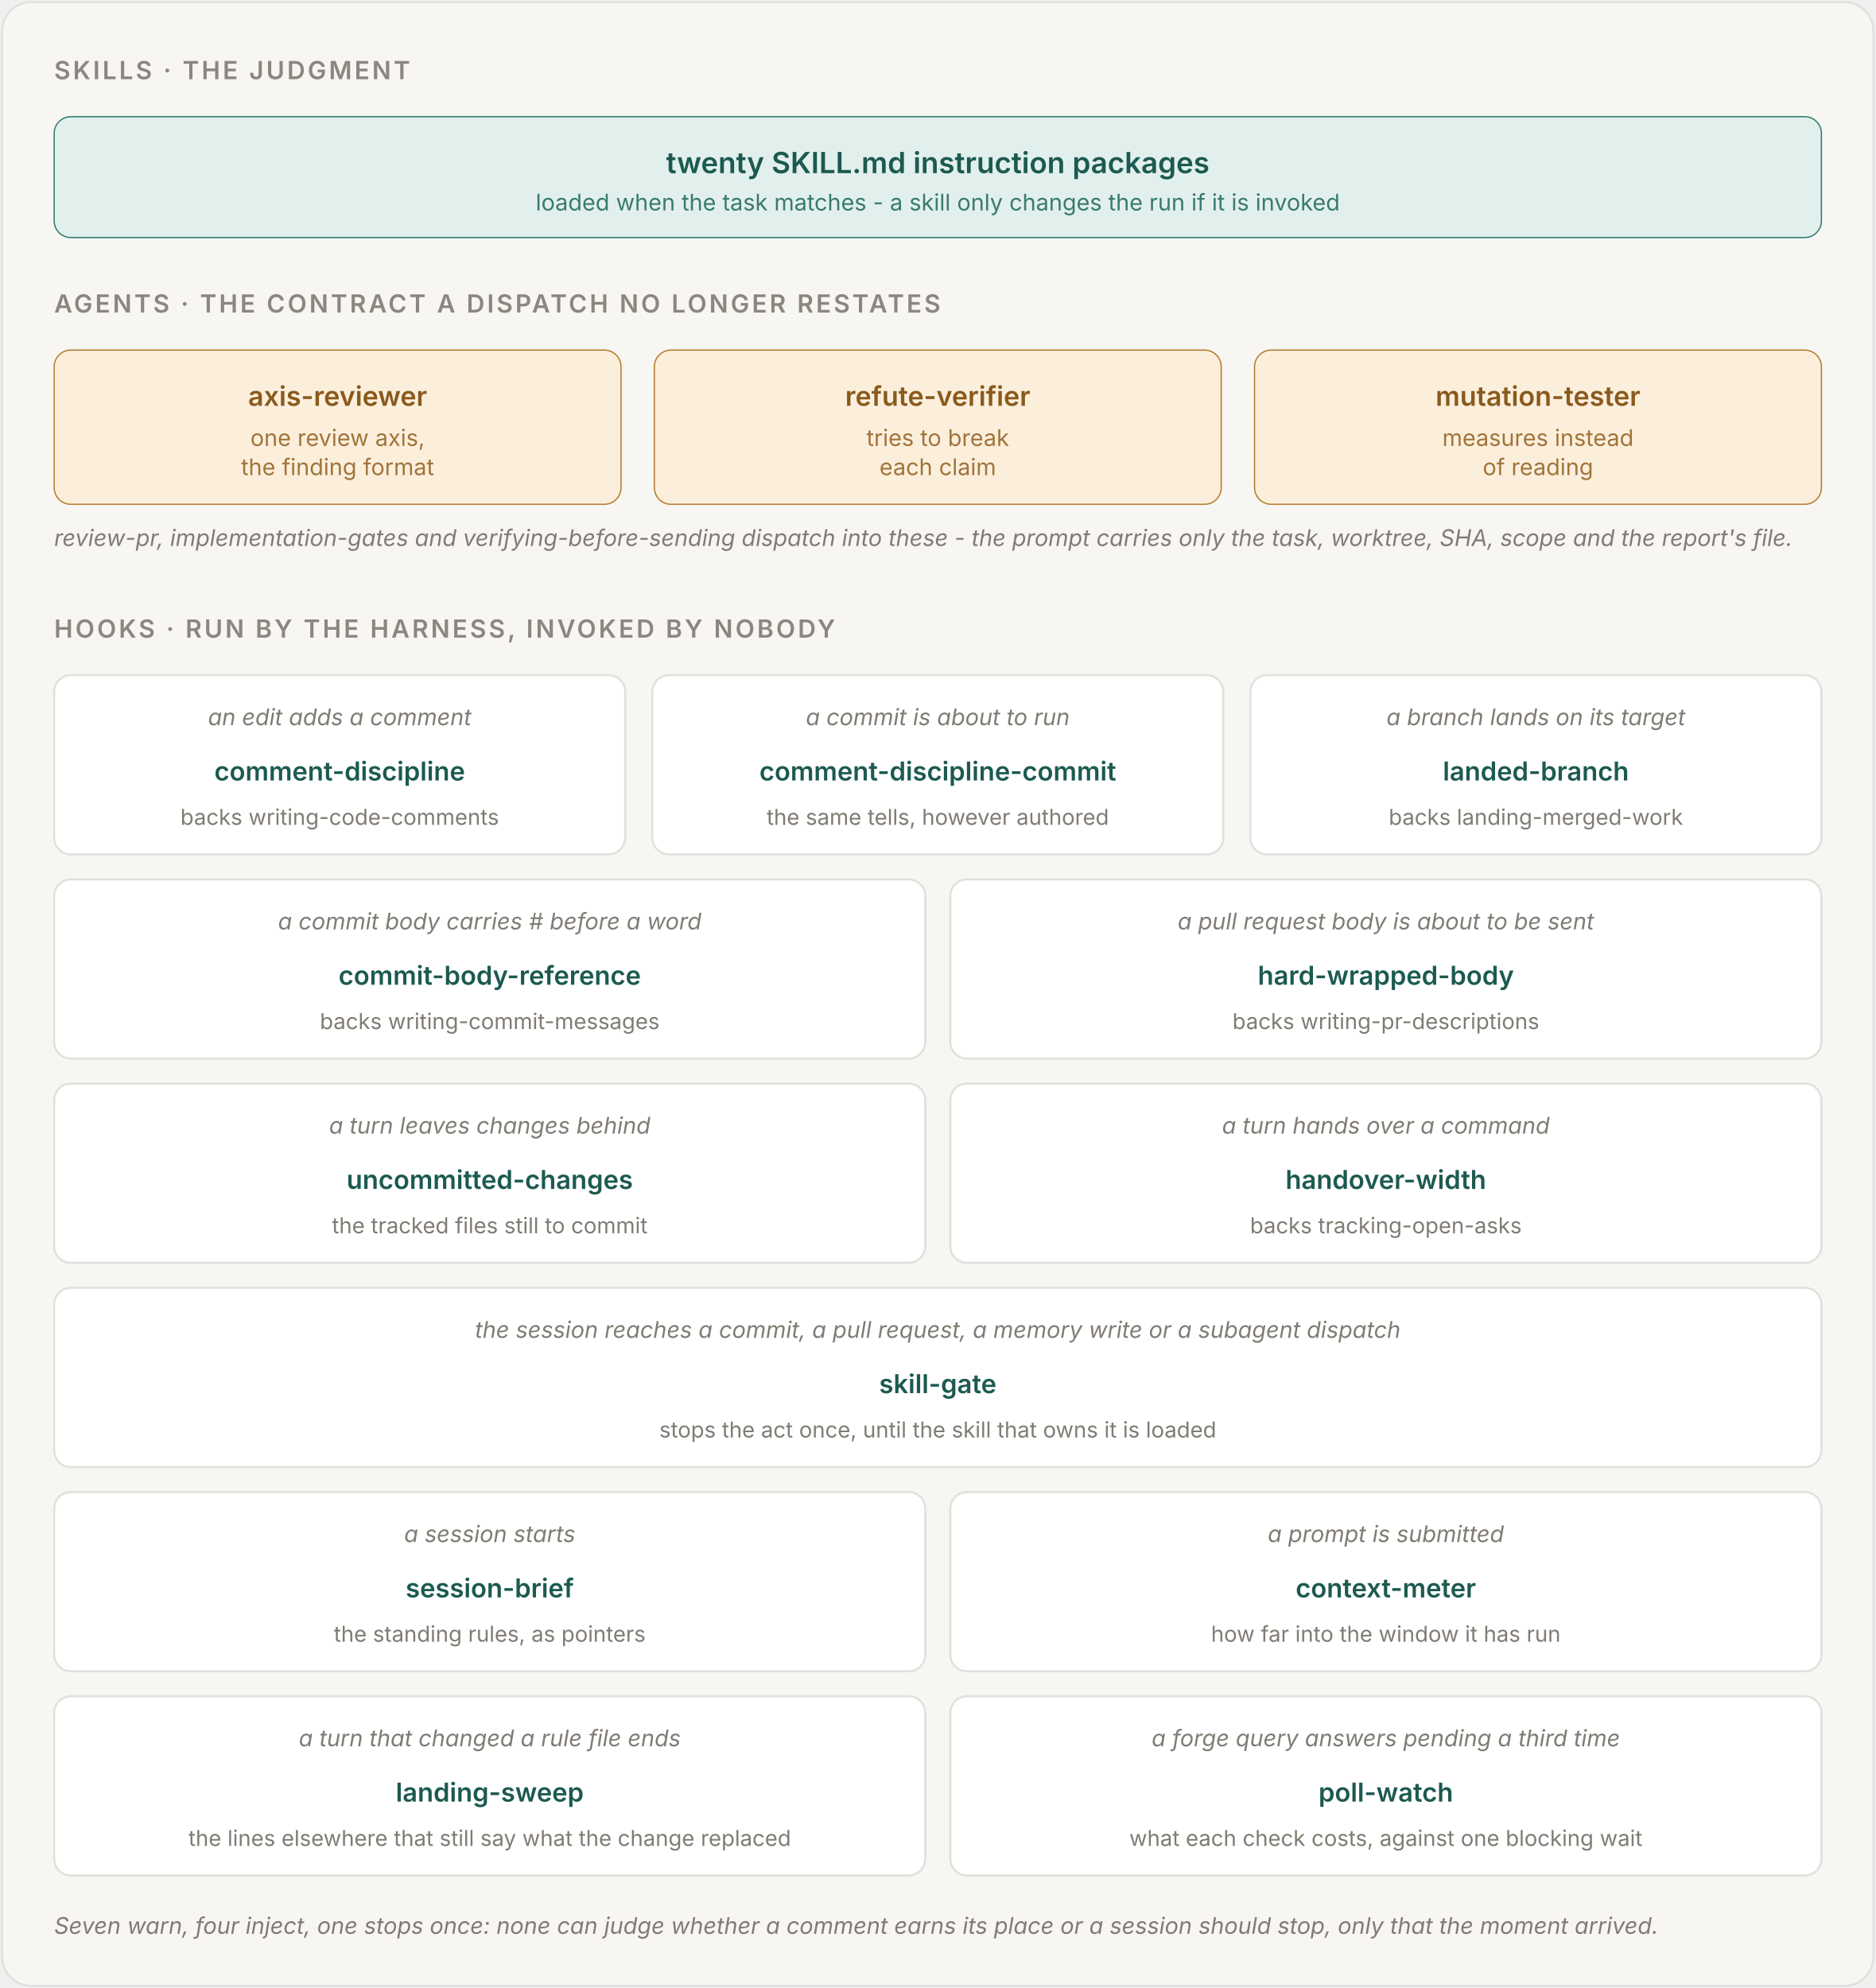
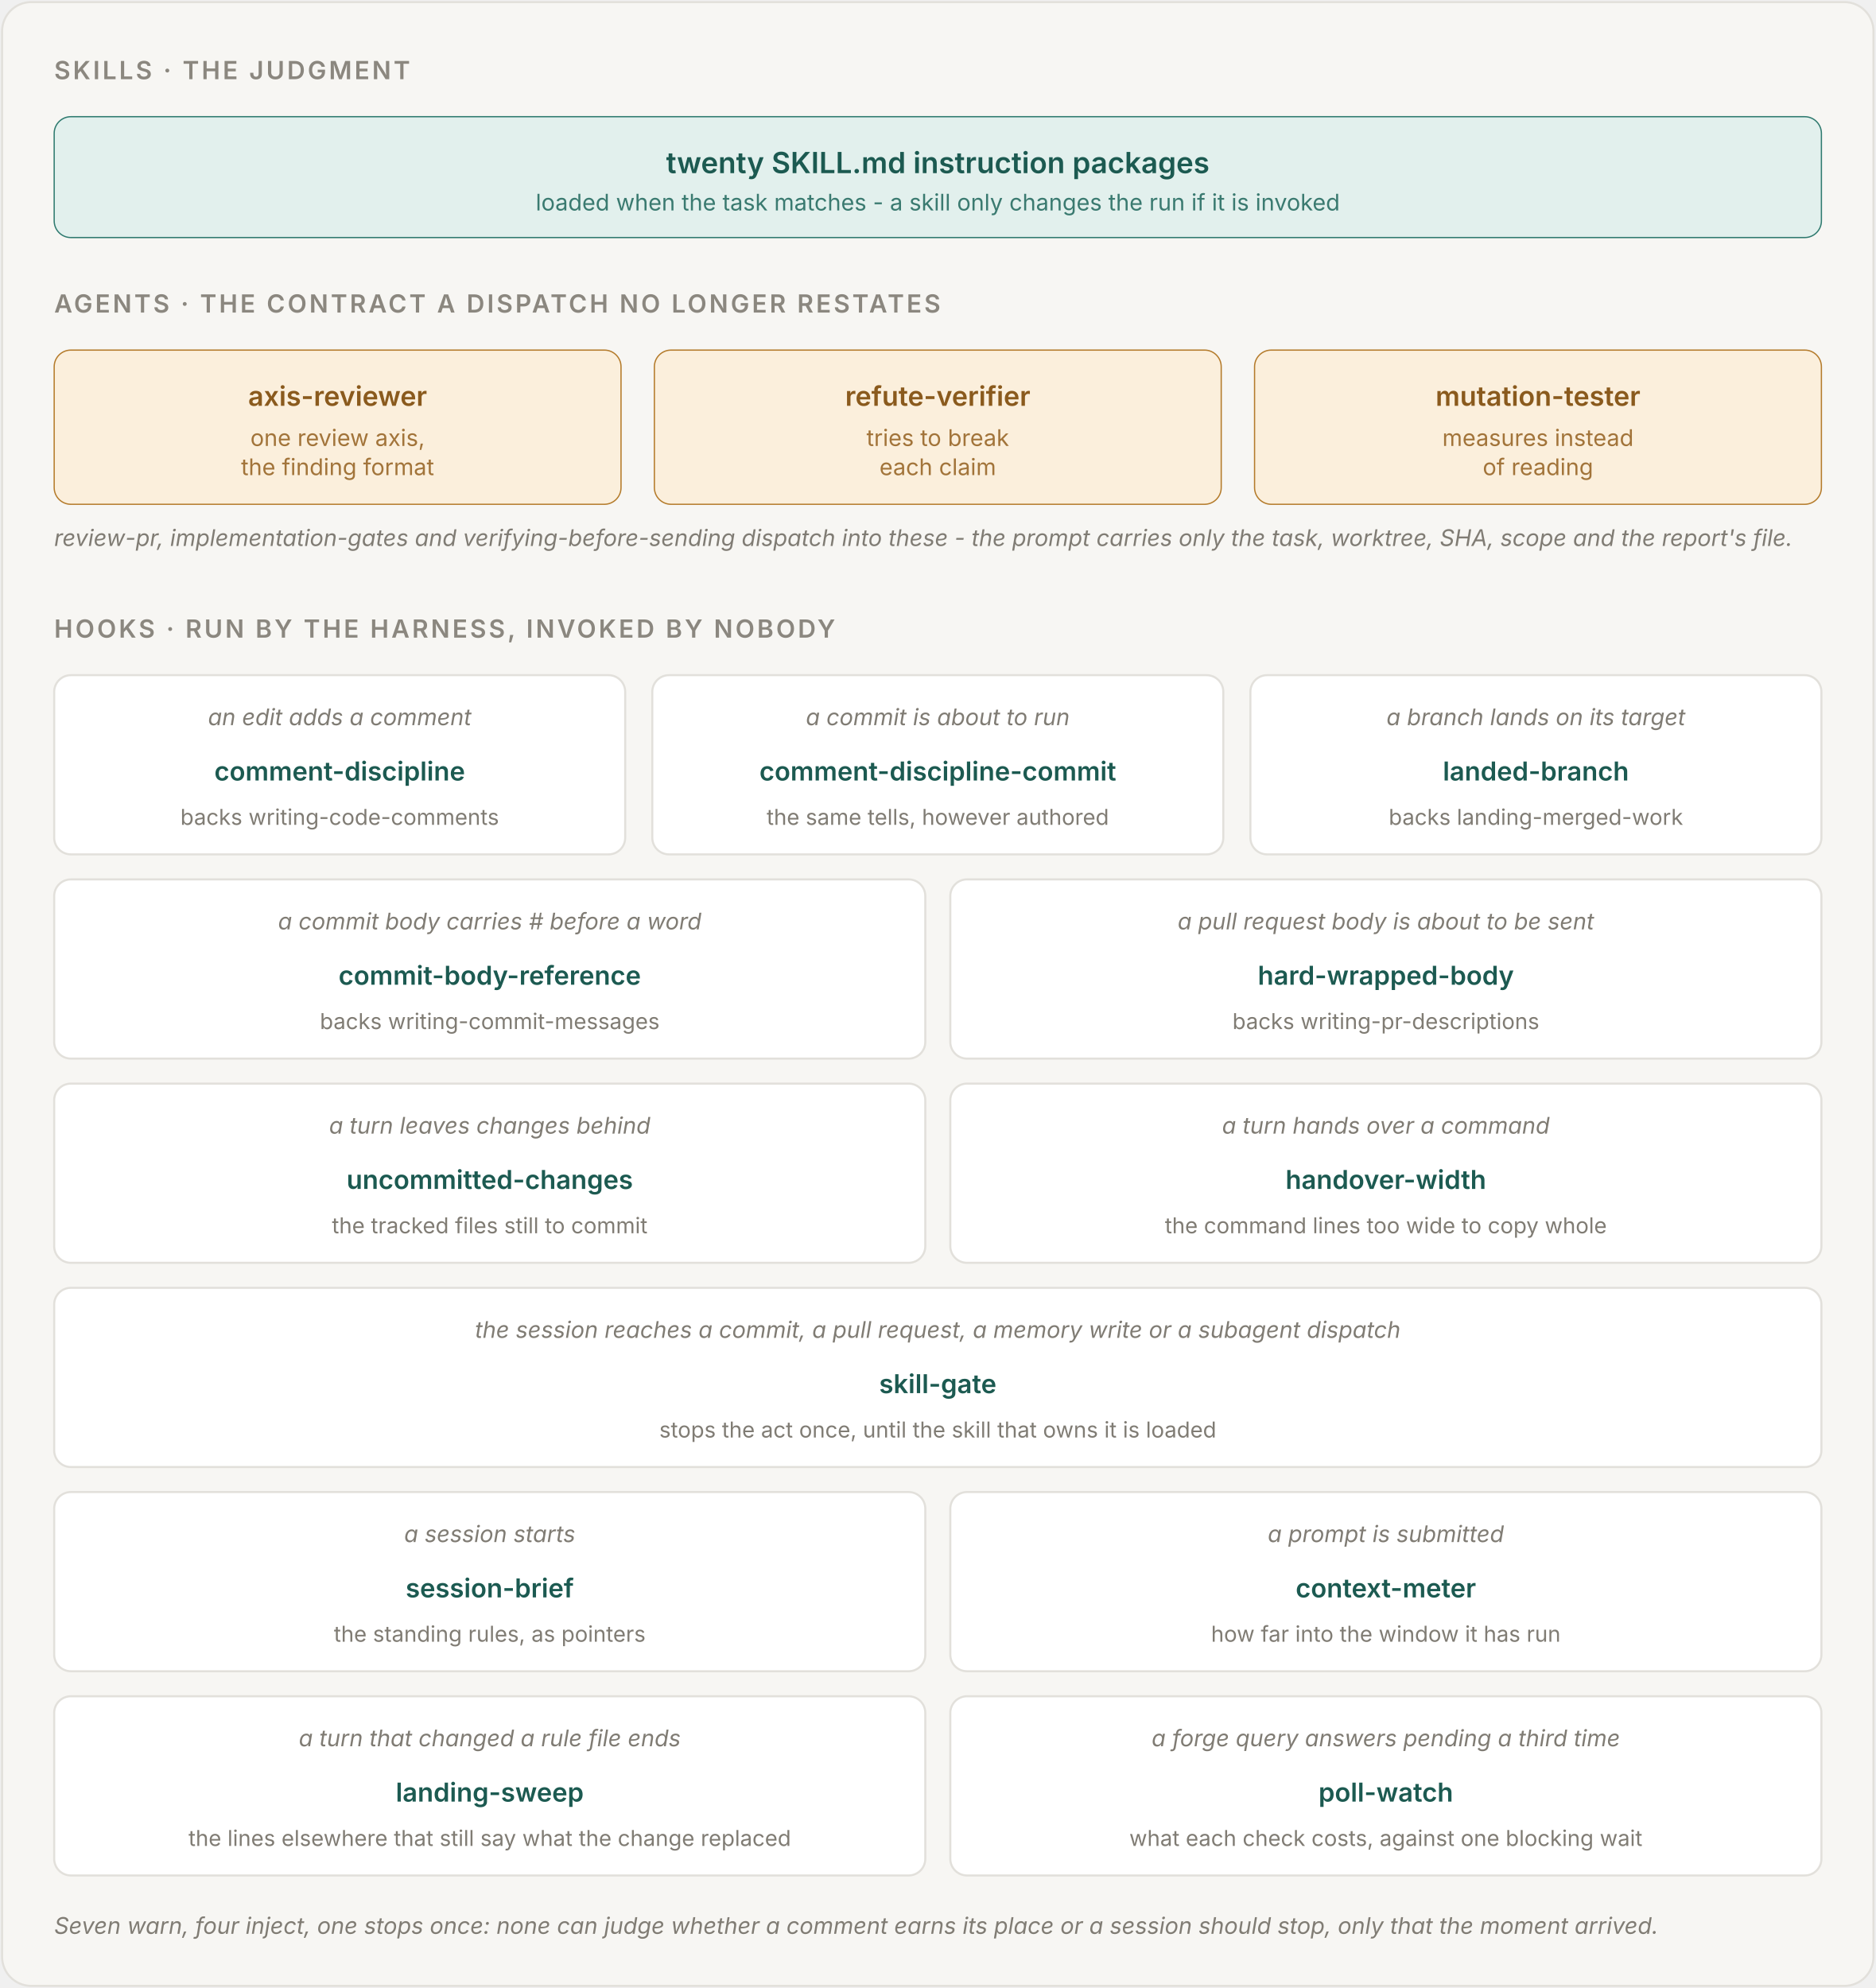
<svg xmlns="http://www.w3.org/2000/svg" width="100%" viewBox="0 0 900 954" role="img" aria-label="The three component types: twenty skills carry the judgment and fire only when invoked; three agent types carry the reviewer, skeptic and mutation contracts so a dispatch prompt shrinks to the task, its scope and the file its report goes to; twelve hooks are run by the harness — seven warn at the moments a skill is most often skipped (an edit adding a comment, a commit about to run, a commit message a linter will misread, a branch landing on its target, a turn leaving tracked changes uncommitted, a turn handing over a command too wide to copy whole, a pull request body about to be sent), one stops a commit, a pull request, a memory write or a subagent dispatch once until the skill that owns it is loaded, and four inject what a session cannot see for itself (the standing rules at session start, how far into its context window it has run, the lines a turn's change to a rule file left stale elsewhere, and what each check costs when a run is polled one call at a time)">
  <rect x="1" y="1" width="898" height="952" rx="14" fill="#F7F6F3" stroke="#E2E0DB" stroke-width="1" />
  <text x="26" y="38" font-family="system-ui, -apple-system, sans-serif" font-size="12" font-weight="600" fill="#8B877F" letter-spacing="1.2">SKILLS · THE JUDGMENT</text>
  <rect x="26" y="56" width="848" height="58" rx="8" fill="#E2F0ED" stroke="#2F7A6F" stroke-width="0.6" />
  <text x="450" y="78" font-family="system-ui, -apple-system, sans-serif" font-size="14" font-weight="600" fill="#1C5A51" text-anchor="middle" dominant-baseline="central">twenty SKILL.md instruction packages</text>
  <text x="450" y="97" font-family="system-ui, -apple-system, sans-serif" font-size="11" font-weight="400" fill="#3A7A70" text-anchor="middle" dominant-baseline="central">loaded when the task matches - a skill only changes the run if it is invoked</text>
  <text x="26" y="150" font-family="system-ui, -apple-system, sans-serif" font-size="12" font-weight="600" fill="#8B877F" letter-spacing="1.2">AGENTS · THE CONTRACT A DISPATCH NO LONGER RESTATES</text>
  <rect x="26" y="168" width="272" height="74" rx="8" fill="#FBEFDC" stroke="#B47B2B" stroke-width="0.6" />
  <text x="162" y="190" font-family="system-ui, -apple-system, sans-serif" font-size="13" font-weight="600" fill="#8A5A1D" text-anchor="middle" dominant-baseline="central">axis-reviewer</text>
  <text x="162" y="210" font-family="system-ui, -apple-system, sans-serif" font-size="11" font-weight="400" fill="#A2743A" text-anchor="middle" dominant-baseline="central">one review axis,</text>
  <text x="162" y="224" font-family="system-ui, -apple-system, sans-serif" font-size="11" font-weight="400" fill="#A2743A" text-anchor="middle" dominant-baseline="central">the finding format</text>
  <rect x="314" y="168" width="272" height="74" rx="8" fill="#FBEFDC" stroke="#B47B2B" stroke-width="0.6" />
  <text x="450" y="190" font-family="system-ui, -apple-system, sans-serif" font-size="13" font-weight="600" fill="#8A5A1D" text-anchor="middle" dominant-baseline="central">refute-verifier</text>
  <text x="450" y="210" font-family="system-ui, -apple-system, sans-serif" font-size="11" font-weight="400" fill="#A2743A" text-anchor="middle" dominant-baseline="central">tries to break</text>
  <text x="450" y="224" font-family="system-ui, -apple-system, sans-serif" font-size="11" font-weight="400" fill="#A2743A" text-anchor="middle" dominant-baseline="central">each claim</text>
  <rect x="602" y="168" width="272" height="74" rx="8" fill="#FBEFDC" stroke="#B47B2B" stroke-width="0.6" />
  <text x="738" y="190" font-family="system-ui, -apple-system, sans-serif" font-size="13" font-weight="600" fill="#8A5A1D" text-anchor="middle" dominant-baseline="central">mutation-tester</text>
  <text x="738" y="210" font-family="system-ui, -apple-system, sans-serif" font-size="11" font-weight="400" fill="#A2743A" text-anchor="middle" dominant-baseline="central">measures instead</text>
  <text x="738" y="224" font-family="system-ui, -apple-system, sans-serif" font-size="11" font-weight="400" fill="#A2743A" text-anchor="middle" dominant-baseline="central">of reading</text>
  <text x="26" y="262" font-family="system-ui, -apple-system, sans-serif" font-size="11" font-style="italic" fill="#807C74">review-pr, implementation-gates and verifying-before-sending dispatch into these - the prompt carries only the task, worktree, SHA, scope and the report's file.</text>
  <text x="26" y="306" font-family="system-ui, -apple-system, sans-serif" font-size="12" font-weight="600" fill="#8B877F" letter-spacing="1.2">HOOKS · RUN BY THE HARNESS, INVOKED BY NOBODY</text>
  <rect x="26" y="324" width="274" height="86" rx="8" fill="#FFFFFF" stroke="#E2E0DB" stroke-width="1" />
  <text x="163" y="344" font-family="system-ui, -apple-system, sans-serif" font-size="11" font-weight="400" font-style="italic" fill="#807C74" text-anchor="middle" dominant-baseline="central">an edit adds a comment</text>
  <text x="163" y="370" font-family="system-ui, -apple-system, sans-serif" font-size="12.5" font-weight="600" fill="#1C5A51" text-anchor="middle" dominant-baseline="central">comment-discipline</text>
  <text x="163" y="392" font-family="system-ui, -apple-system, sans-serif" font-size="10.5" font-weight="400" fill="#807C74" text-anchor="middle" dominant-baseline="central">backs writing-code-comments</text>
  <rect x="313" y="324" width="274" height="86" rx="8" fill="#FFFFFF" stroke="#E2E0DB" stroke-width="1" />
  <text x="450" y="344" font-family="system-ui, -apple-system, sans-serif" font-size="11" font-weight="400" font-style="italic" fill="#807C74" text-anchor="middle" dominant-baseline="central">a commit is about to run</text>
  <text x="450" y="370" font-family="system-ui, -apple-system, sans-serif" font-size="12.5" font-weight="600" fill="#1C5A51" text-anchor="middle" dominant-baseline="central">comment-discipline-commit</text>
  <text x="450" y="392" font-family="system-ui, -apple-system, sans-serif" font-size="10.5" font-weight="400" fill="#807C74" text-anchor="middle" dominant-baseline="central">the same tells, however authored</text>
  <rect x="600" y="324" width="274" height="86" rx="8" fill="#FFFFFF" stroke="#E2E0DB" stroke-width="1" />
  <text x="737" y="344" font-family="system-ui, -apple-system, sans-serif" font-size="11" font-weight="400" font-style="italic" fill="#807C74" text-anchor="middle" dominant-baseline="central">a branch lands on its target</text>
  <text x="737" y="370" font-family="system-ui, -apple-system, sans-serif" font-size="12.5" font-weight="600" fill="#1C5A51" text-anchor="middle" dominant-baseline="central">landed-branch</text>
  <text x="737" y="392" font-family="system-ui, -apple-system, sans-serif" font-size="10.5" font-weight="400" fill="#807C74" text-anchor="middle" dominant-baseline="central">backs landing-merged-work</text>
  <rect x="26" y="422" width="418" height="86" rx="8" fill="#FFFFFF" stroke="#E2E0DB" stroke-width="1" />
  <text x="235" y="442" font-family="system-ui, -apple-system, sans-serif" font-size="11" font-weight="400" font-style="italic" fill="#807C74" text-anchor="middle" dominant-baseline="central">a commit body carries # before a word</text>
  <text x="235" y="468" font-family="system-ui, -apple-system, sans-serif" font-size="12.5" font-weight="600" fill="#1C5A51" text-anchor="middle" dominant-baseline="central">commit-body-reference</text>
  <text x="235" y="490" font-family="system-ui, -apple-system, sans-serif" font-size="10.5" font-weight="400" fill="#807C74" text-anchor="middle" dominant-baseline="central">backs writing-commit-messages</text>
  <rect x="456" y="422" width="418" height="86" rx="8" fill="#FFFFFF" stroke="#E2E0DB" stroke-width="1" />
  <text x="665" y="442" font-family="system-ui, -apple-system, sans-serif" font-size="11" font-weight="400" font-style="italic" fill="#807C74" text-anchor="middle" dominant-baseline="central">a pull request body is about to be sent</text>
  <text x="665" y="468" font-family="system-ui, -apple-system, sans-serif" font-size="12.5" font-weight="600" fill="#1C5A51" text-anchor="middle" dominant-baseline="central">hard-wrapped-body</text>
  <text x="665" y="490" font-family="system-ui, -apple-system, sans-serif" font-size="10.5" font-weight="400" fill="#807C74" text-anchor="middle" dominant-baseline="central">backs writing-pr-descriptions</text>
  <rect x="26" y="520" width="418" height="86" rx="8" fill="#FFFFFF" stroke="#E2E0DB" stroke-width="1" />
  <text x="235" y="540" font-family="system-ui, -apple-system, sans-serif" font-size="11" font-weight="400" font-style="italic" fill="#807C74" text-anchor="middle" dominant-baseline="central">a turn leaves changes behind</text>
  <text x="235" y="566" font-family="system-ui, -apple-system, sans-serif" font-size="12.5" font-weight="600" fill="#1C5A51" text-anchor="middle" dominant-baseline="central">uncommitted-changes</text>
  <text x="235" y="588" font-family="system-ui, -apple-system, sans-serif" font-size="10.5" font-weight="400" fill="#807C74" text-anchor="middle" dominant-baseline="central">the tracked files still to commit</text>
  <rect x="456" y="520" width="418" height="86" rx="8" fill="#FFFFFF" stroke="#E2E0DB" stroke-width="1" />
  <text x="665" y="540" font-family="system-ui, -apple-system, sans-serif" font-size="11" font-weight="400" font-style="italic" fill="#807C74" text-anchor="middle" dominant-baseline="central">a turn hands over a command</text>
  <text x="665" y="566" font-family="system-ui, -apple-system, sans-serif" font-size="12.5" font-weight="600" fill="#1C5A51" text-anchor="middle" dominant-baseline="central">handover-width</text>
-   <text x="665" y="588" font-family="system-ui, -apple-system, sans-serif" font-size="10.5" font-weight="400" fill="#807C74" text-anchor="middle" dominant-baseline="central">backs tracking-open-asks</text>
+   <text x="665" y="588" font-family="system-ui, -apple-system, sans-serif" font-size="10.5" font-weight="400" fill="#807C74" text-anchor="middle" dominant-baseline="central">the command lines too wide to copy whole</text>
  <rect x="26" y="618" width="848" height="86" rx="8" fill="#FFFFFF" stroke="#E2E0DB" stroke-width="1" />
  <text x="450" y="638" font-family="system-ui, -apple-system, sans-serif" font-size="11" font-weight="400" font-style="italic" fill="#807C74" text-anchor="middle" dominant-baseline="central">the session reaches a commit, a pull request, a memory write or a subagent dispatch</text>
  <text x="450" y="664" font-family="system-ui, -apple-system, sans-serif" font-size="12.5" font-weight="600" fill="#1C5A51" text-anchor="middle" dominant-baseline="central">skill-gate</text>
  <text x="450" y="686" font-family="system-ui, -apple-system, sans-serif" font-size="10.5" font-weight="400" fill="#807C74" text-anchor="middle" dominant-baseline="central">stops the act once, until the skill that owns it is loaded</text>
  <rect x="26" y="716" width="418" height="86" rx="8" fill="#FFFFFF" stroke="#E2E0DB" stroke-width="1" />
  <text x="235" y="736" font-family="system-ui, -apple-system, sans-serif" font-size="11" font-weight="400" font-style="italic" fill="#807C74" text-anchor="middle" dominant-baseline="central">a session starts</text>
  <text x="235" y="762" font-family="system-ui, -apple-system, sans-serif" font-size="12.5" font-weight="600" fill="#1C5A51" text-anchor="middle" dominant-baseline="central">session-brief</text>
  <text x="235" y="784" font-family="system-ui, -apple-system, sans-serif" font-size="10.5" font-weight="400" fill="#807C74" text-anchor="middle" dominant-baseline="central">the standing rules, as pointers</text>
  <rect x="456" y="716" width="418" height="86" rx="8" fill="#FFFFFF" stroke="#E2E0DB" stroke-width="1" />
  <text x="665" y="736" font-family="system-ui, -apple-system, sans-serif" font-size="11" font-weight="400" font-style="italic" fill="#807C74" text-anchor="middle" dominant-baseline="central">a prompt is submitted</text>
  <text x="665" y="762" font-family="system-ui, -apple-system, sans-serif" font-size="12.5" font-weight="600" fill="#1C5A51" text-anchor="middle" dominant-baseline="central">context-meter</text>
  <text x="665" y="784" font-family="system-ui, -apple-system, sans-serif" font-size="10.5" font-weight="400" fill="#807C74" text-anchor="middle" dominant-baseline="central">how far into the window it has run</text>
  <rect x="26" y="814" width="418" height="86" rx="8" fill="#FFFFFF" stroke="#E2E0DB" stroke-width="1" />
  <text x="235" y="834" font-family="system-ui, -apple-system, sans-serif" font-size="11" font-weight="400" font-style="italic" fill="#807C74" text-anchor="middle" dominant-baseline="central">a turn that changed a rule file ends</text>
  <text x="235" y="860" font-family="system-ui, -apple-system, sans-serif" font-size="12.5" font-weight="600" fill="#1C5A51" text-anchor="middle" dominant-baseline="central">landing-sweep</text>
  <text x="235" y="882" font-family="system-ui, -apple-system, sans-serif" font-size="10.5" font-weight="400" fill="#807C74" text-anchor="middle" dominant-baseline="central">the lines elsewhere that still say what the change replaced</text>
  <rect x="456" y="814" width="418" height="86" rx="8" fill="#FFFFFF" stroke="#E2E0DB" stroke-width="1" />
  <text x="665" y="834" font-family="system-ui, -apple-system, sans-serif" font-size="11" font-weight="400" font-style="italic" fill="#807C74" text-anchor="middle" dominant-baseline="central">a forge query answers pending a third time</text>
  <text x="665" y="860" font-family="system-ui, -apple-system, sans-serif" font-size="12.5" font-weight="600" fill="#1C5A51" text-anchor="middle" dominant-baseline="central">poll-watch</text>
  <text x="665" y="882" font-family="system-ui, -apple-system, sans-serif" font-size="10.5" font-weight="400" fill="#807C74" text-anchor="middle" dominant-baseline="central">what each check costs, against one blocking wait</text>
  <text x="26" y="928" font-family="system-ui, -apple-system, sans-serif" font-size="11" font-style="italic" fill="#807C74">Seven warn, four inject, one stops once: none can judge whether a comment earns its place or a session should stop, only that the moment arrived.</text>
</svg>
